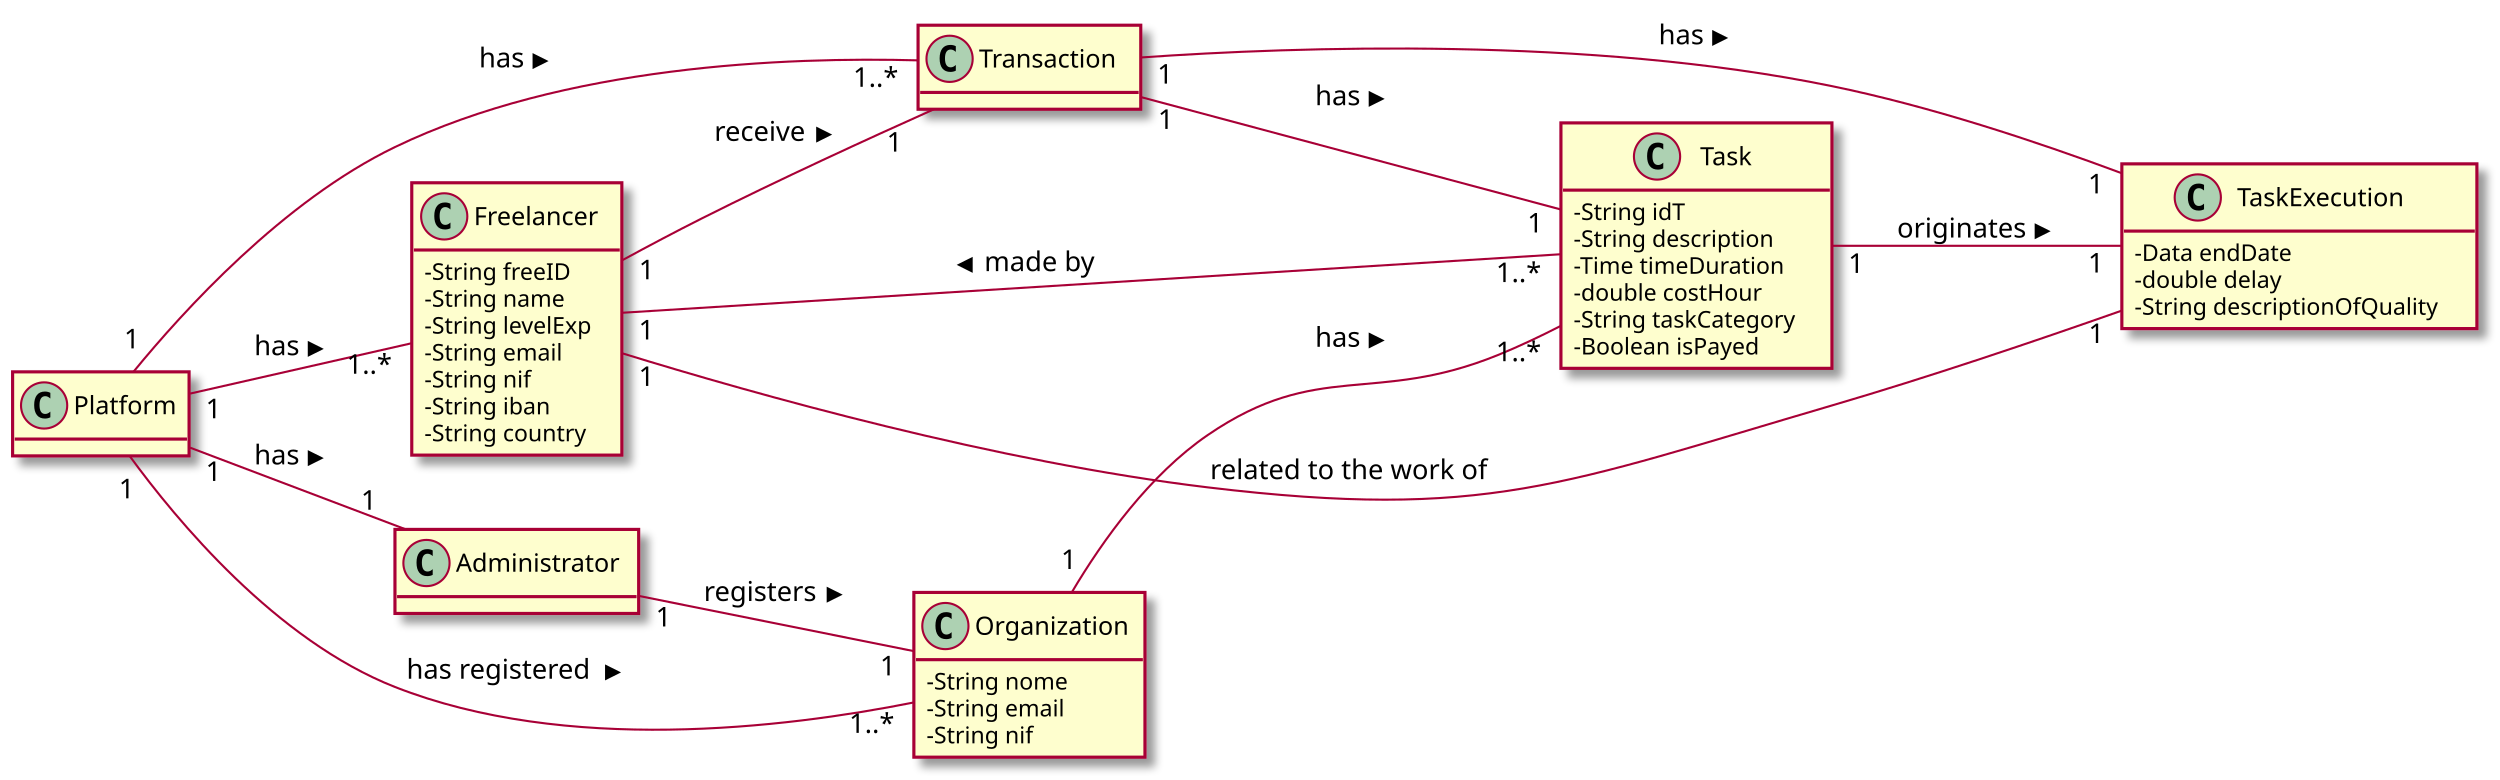
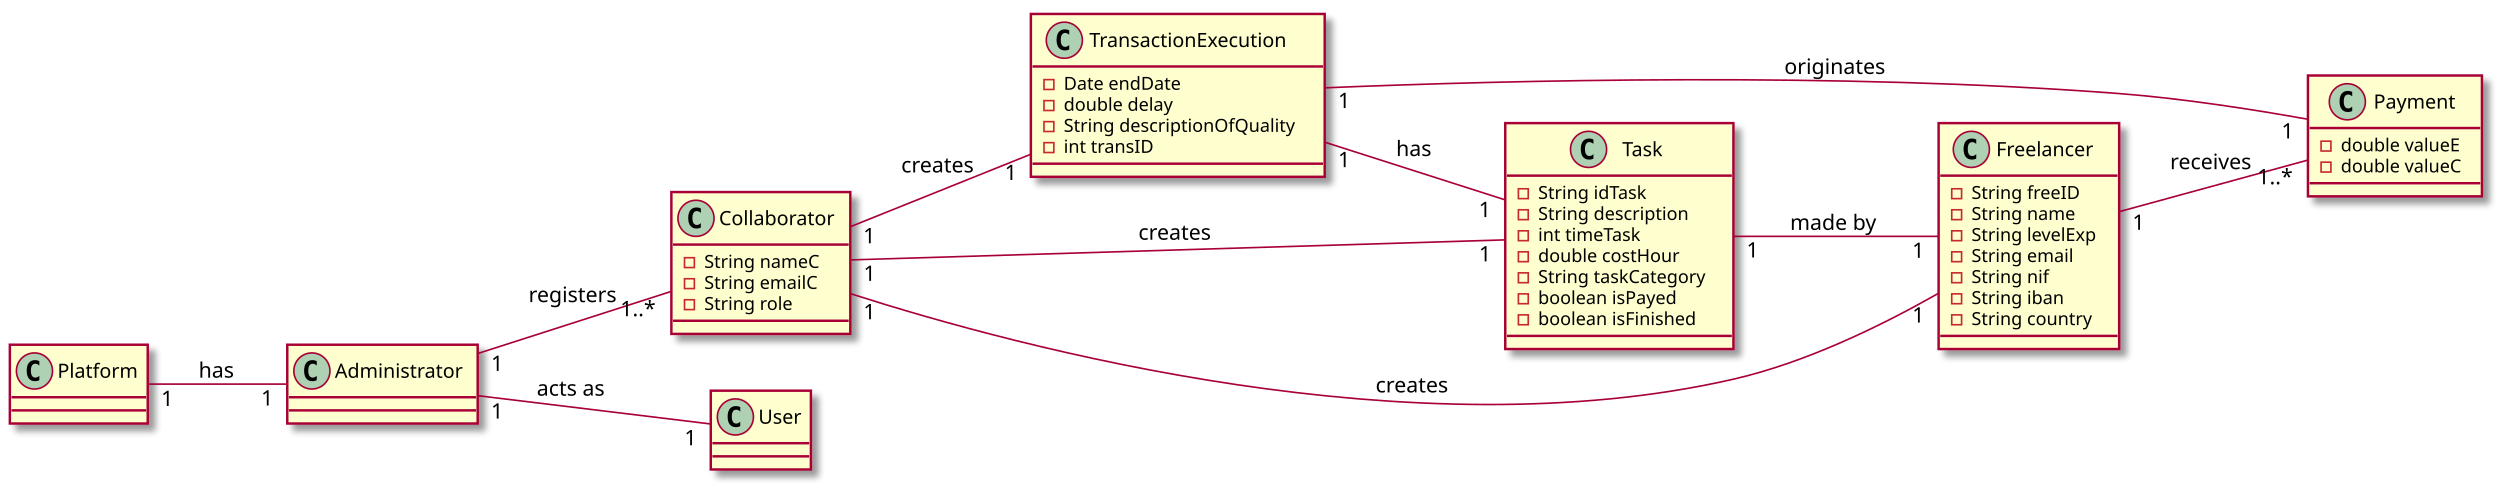
- <svg xmlns="http://www.w3.org/2000/svg" contentScriptType="application/ecmascript" contentStyleType="text/css" height="371px" preserveAspectRatio="none" style="width:1190px;height:371px;" version="1.1" viewBox="0 0 1190 371" width="1190px" zoomAndPan="magnify">
+ <svg xmlns="http://www.w3.org/2000/svg" contentScriptType="application/ecmascript" contentStyleType="text/css" height="297px" preserveAspectRatio="none" style="width:1523px;height:297px;" version="1.1" viewBox="0 0 1523 297" width="1523px" zoomAndPan="magnify">
  <defs>
-     <filter height="300%" id="f14mrxkx7tcfti" width="300%" x="-1" y="-1">
+     <filter height="300%" id="f1niuz35v4abrb" width="300%" x="-1" y="-1">
      <feGaussianBlur result="blurOut" stdDeviation="2.0" />
      <feColorMatrix in="blurOut" result="blurOut2" type="matrix" values="0 0 0 0 0 0 0 0 0 0 0 0 0 0 0 0 0 0 .4 0" />
      <feOffset dx="4.0" dy="4.0" in="blurOut2" result="blurOut3" />
      <feBlend in="SourceGraphic" in2="blurOut3" mode="normal" />
    </filter>
  </defs>
  <g>
-     <rect fill="#FEFECE" filter="url(#f14mrxkx7tcfti)" height="40" id="Platform" style="stroke: #A80036; stroke-width: 1.5;" width="84" x="6" y="177" />
-     <ellipse cx="21" cy="193" fill="#ADD1B2" rx="11" ry="11" style="stroke: #A80036; stroke-width: 1.0;" />
-     <path d="M23.969,198.641 Q23.391,198.938 22.75,199.086 Q22.109,199.234 21.406,199.234 Q18.906,199.234 17.586,197.586 Q16.266,195.938 16.266,192.812 Q16.266,189.688 17.586,188.031 Q18.906,186.375 21.406,186.375 Q22.109,186.375 22.758,186.531 Q23.406,186.688 23.969,186.984 L23.969,189.703 Q23.344,189.125 22.75,188.852 Q22.156,188.578 21.531,188.578 Q20.188,188.578 19.5,189.648 Q18.812,190.719 18.812,192.812 Q18.812,194.906 19.5,195.977 Q20.188,197.047 21.531,197.047 Q22.156,197.047 22.75,196.773 Q23.344,196.5 23.969,195.922 L23.969,198.641 Z " />
-     <text fill="#000000" font-family="sans-serif" font-size="12" lengthAdjust="spacingAndGlyphs" textLength="52" x="35" y="197.154">Platform</text>
-     <line style="stroke: #A80036; stroke-width: 1.5;" x1="7" x2="89" y1="209" y2="209" />
-     <rect fill="#FEFECE" filter="url(#f14mrxkx7tcfti)" height="129.633" id="Freelancer" style="stroke: #A80036; stroke-width: 1.5;" width="100" x="196" y="87" />
-     <ellipse cx="211.45" cy="103" fill="#ADD1B2" rx="11" ry="11" style="stroke: #A80036; stroke-width: 1.0;" />
-     <path d="M214.419,108.641 Q213.841,108.938 213.2,109.086 Q212.559,109.234 211.856,109.234 Q209.356,109.234 208.036,107.586 Q206.716,105.938 206.716,102.812 Q206.716,99.688 208.036,98.031 Q209.356,96.375 211.856,96.375 Q212.559,96.375 213.208,96.531 Q213.856,96.688 214.419,96.984 L214.419,99.703 Q213.794,99.125 213.2,98.852 Q212.606,98.578 211.981,98.578 Q210.637,98.578 209.95,99.648 Q209.262,100.719 209.262,102.812 Q209.262,104.906 209.95,105.977 Q210.637,107.047 211.981,107.047 Q212.606,107.047 213.2,106.773 Q213.794,106.5 214.419,105.922 L214.419,108.641 Z " />
-     <text fill="#000000" font-family="sans-serif" font-size="12" lengthAdjust="spacingAndGlyphs" textLength="67" x="225.55" y="107.154">Freelancer</text>
-     <line style="stroke: #A80036; stroke-width: 1.5;" x1="197" x2="295" y1="119" y2="119" />
-     <text fill="#000000" font-family="sans-serif" font-size="11" lengthAdjust="spacingAndGlyphs" textLength="76" x="202" y="133.21">-String freeID</text>
-     <text fill="#000000" font-family="sans-serif" font-size="11" lengthAdjust="spacingAndGlyphs" textLength="74" x="202" y="146.015">-String name</text>
-     <text fill="#000000" font-family="sans-serif" font-size="11" lengthAdjust="spacingAndGlyphs" textLength="88" x="202" y="158.82">-String levelExp</text>
-     <text fill="#000000" font-family="sans-serif" font-size="11" lengthAdjust="spacingAndGlyphs" textLength="73" x="202" y="171.625">-String email</text>
-     <text fill="#000000" font-family="sans-serif" font-size="11" lengthAdjust="spacingAndGlyphs" textLength="56" x="202" y="184.429">-String nif</text>
-     <text fill="#000000" font-family="sans-serif" font-size="11" lengthAdjust="spacingAndGlyphs" textLength="66" x="202" y="197.234">-String iban</text>
-     <text fill="#000000" font-family="sans-serif" font-size="11" lengthAdjust="spacingAndGlyphs" textLength="84" x="202" y="210.039">-String country</text>
-     <rect fill="#FEFECE" filter="url(#f14mrxkx7tcfti)" height="78.414" id="Organization" style="stroke: #A80036; stroke-width: 1.5;" width="110" x="435" y="282" />
-     <ellipse cx="450" cy="298" fill="#ADD1B2" rx="11" ry="11" style="stroke: #A80036; stroke-width: 1.0;" />
-     <path d="M452.969,303.641 Q452.391,303.938 451.75,304.086 Q451.109,304.234 450.406,304.234 Q447.906,304.234 446.586,302.586 Q445.266,300.938 445.266,297.812 Q445.266,294.688 446.586,293.031 Q447.906,291.375 450.406,291.375 Q451.109,291.375 451.758,291.531 Q452.406,291.688 452.969,291.984 L452.969,294.703 Q452.344,294.125 451.75,293.852 Q451.156,293.578 450.531,293.578 Q449.188,293.578 448.5,294.648 Q447.812,295.719 447.812,297.812 Q447.812,299.906 448.5,300.977 Q449.188,302.047 450.531,302.047 Q451.156,302.047 451.75,301.773 Q452.344,301.5 452.969,300.922 L452.969,303.641 Z " />
-     <text fill="#000000" font-family="sans-serif" font-size="12" lengthAdjust="spacingAndGlyphs" textLength="78" x="464" y="302.154">Organization</text>
-     <line style="stroke: #A80036; stroke-width: 1.5;" x1="436" x2="544" y1="314" y2="314" />
-     <text fill="#000000" font-family="sans-serif" font-size="11" lengthAdjust="spacingAndGlyphs" textLength="74" x="441" y="328.21">-String nome</text>
-     <text fill="#000000" font-family="sans-serif" font-size="11" lengthAdjust="spacingAndGlyphs" textLength="73" x="441" y="341.015">-String email</text>
-     <text fill="#000000" font-family="sans-serif" font-size="11" lengthAdjust="spacingAndGlyphs" textLength="56" x="441" y="353.82">-String nif</text>
-     <rect fill="#FEFECE" filter="url(#f14mrxkx7tcfti)" height="116.828" id="Task" style="stroke: #A80036; stroke-width: 1.5;" width="129" x="743" y="58.5" />
-     <ellipse cx="788.75" cy="74.5" fill="#ADD1B2" rx="11" ry="11" style="stroke: #A80036; stroke-width: 1.0;" />
-     <path d="M791.719,80.141 Q791.141,80.438 790.5,80.586 Q789.859,80.734 789.156,80.734 Q786.656,80.734 785.336,79.086 Q784.016,77.438 784.016,74.312 Q784.016,71.188 785.336,69.531 Q786.656,67.875 789.156,67.875 Q789.859,67.875 790.508,68.031 Q791.156,68.188 791.719,68.484 L791.719,71.203 Q791.094,70.625 790.5,70.352 Q789.906,70.078 789.281,70.078 Q787.938,70.078 787.25,71.148 Q786.562,72.219 786.562,74.312 Q786.562,76.406 787.25,77.477 Q787.938,78.547 789.281,78.547 Q789.906,78.547 790.5,78.273 Q791.094,78 791.719,77.422 L791.719,80.141 Z " />
-     <text fill="#000000" font-family="sans-serif" font-size="12" lengthAdjust="spacingAndGlyphs" textLength="29" x="809.25" y="78.654">Task</text>
-     <line style="stroke: #A80036; stroke-width: 1.5;" x1="744" x2="871" y1="90.5" y2="90.5" />
-     <text fill="#000000" font-family="sans-serif" font-size="11" lengthAdjust="spacingAndGlyphs" textLength="59" x="749" y="104.71">-String idT</text>
-     <text fill="#000000" font-family="sans-serif" font-size="11" lengthAdjust="spacingAndGlyphs" textLength="105" x="749" y="117.515">-String description</text>
-     <text fill="#000000" font-family="sans-serif" font-size="11" lengthAdjust="spacingAndGlyphs" textLength="109" x="749" y="130.32">-Time timeDuration</text>
-     <text fill="#000000" font-family="sans-serif" font-size="11" lengthAdjust="spacingAndGlyphs" textLength="97" x="749" y="143.125">-double costHour</text>
-     <text fill="#000000" font-family="sans-serif" font-size="11" lengthAdjust="spacingAndGlyphs" textLength="117" x="749" y="155.929">-String taskCategory</text>
-     <text fill="#000000" font-family="sans-serif" font-size="11" lengthAdjust="spacingAndGlyphs" textLength="98" x="749" y="168.734">-Boolean isPayed</text>
-     <rect fill="#FEFECE" filter="url(#f14mrxkx7tcfti)" height="40" id="Transaction" style="stroke: #A80036; stroke-width: 1.5;" width="106" x="437" y="12" />
-     <ellipse cx="452" cy="28" fill="#ADD1B2" rx="11" ry="11" style="stroke: #A80036; stroke-width: 1.0;" />
-     <path d="M454.969,33.641 Q454.391,33.938 453.75,34.086 Q453.109,34.234 452.406,34.234 Q449.906,34.234 448.586,32.586 Q447.266,30.938 447.266,27.812 Q447.266,24.688 448.586,23.031 Q449.906,21.375 452.406,21.375 Q453.109,21.375 453.758,21.531 Q454.406,21.688 454.969,21.984 L454.969,24.703 Q454.344,24.125 453.75,23.852 Q453.156,23.578 452.531,23.578 Q451.188,23.578 450.5,24.648 Q449.812,25.719 449.812,27.812 Q449.812,29.906 450.5,30.977 Q451.188,32.047 452.531,32.047 Q453.156,32.047 453.75,31.773 Q454.344,31.5 454.969,30.922 L454.969,33.641 Z " />
-     <text fill="#000000" font-family="sans-serif" font-size="12" lengthAdjust="spacingAndGlyphs" textLength="74" x="466" y="32.154">Transaction</text>
-     <line style="stroke: #A80036; stroke-width: 1.5;" x1="438" x2="542" y1="44" y2="44" />
-     <rect fill="#FEFECE" filter="url(#f14mrxkx7tcfti)" height="40" id="Administrator" style="stroke: #A80036; stroke-width: 1.5;" width="116" x="188" y="252" />
-     <ellipse cx="203" cy="268" fill="#ADD1B2" rx="11" ry="11" style="stroke: #A80036; stroke-width: 1.0;" />
-     <path d="M205.969,273.641 Q205.391,273.938 204.75,274.086 Q204.109,274.234 203.406,274.234 Q200.906,274.234 199.586,272.586 Q198.266,270.938 198.266,267.812 Q198.266,264.688 199.586,263.031 Q200.906,261.375 203.406,261.375 Q204.109,261.375 204.758,261.531 Q205.406,261.688 205.969,261.984 L205.969,264.703 Q205.344,264.125 204.75,263.852 Q204.156,263.578 203.531,263.578 Q202.188,263.578 201.5,264.648 Q200.812,265.719 200.812,267.812 Q200.812,269.906 201.5,270.977 Q202.188,272.047 203.531,272.047 Q204.156,272.047 204.75,271.773 Q205.344,271.5 205.969,270.922 L205.969,273.641 Z " />
-     <text fill="#000000" font-family="sans-serif" font-size="12" lengthAdjust="spacingAndGlyphs" textLength="84" x="217" y="272.154">Administrator</text>
-     <line style="stroke: #A80036; stroke-width: 1.5;" x1="189" x2="303" y1="284" y2="284" />
-     <rect fill="#FEFECE" filter="url(#f14mrxkx7tcfti)" height="78.414" id="TaskExecution" style="stroke: #A80036; stroke-width: 1.5;" width="169" x="1010" y="78" />
-     <ellipse cx="1046.15" cy="94" fill="#ADD1B2" rx="11" ry="11" style="stroke: #A80036; stroke-width: 1.0;" />
-     <path d="M1049.119,99.641 Q1048.541,99.938 1047.9,100.086 Q1047.259,100.234 1046.556,100.234 Q1044.056,100.234 1042.736,98.586 Q1041.416,96.938 1041.416,93.812 Q1041.416,90.688 1042.736,89.031 Q1044.056,87.375 1046.556,87.375 Q1047.259,87.375 1047.908,87.531 Q1048.556,87.688 1049.119,87.984 L1049.119,90.703 Q1048.494,90.125 1047.9,89.852 Q1047.306,89.578 1046.681,89.578 Q1045.338,89.578 1044.65,90.648 Q1043.963,91.719 1043.963,93.812 Q1043.963,95.906 1044.65,96.977 Q1045.338,98.047 1046.681,98.047 Q1047.306,98.047 1047.9,97.773 Q1048.494,97.5 1049.119,96.922 L1049.119,99.641 Z " />
-     <text fill="#000000" font-family="sans-serif" font-size="12" lengthAdjust="spacingAndGlyphs" textLength="90" x="1064.85" y="98.154">TaskExecution</text>
-     <line style="stroke: #A80036; stroke-width: 1.5;" x1="1011" x2="1178" y1="110" y2="110" />
-     <text fill="#000000" font-family="sans-serif" font-size="11" lengthAdjust="spacingAndGlyphs" textLength="81" x="1016" y="124.21">-Data endDate</text>
-     <text fill="#000000" font-family="sans-serif" font-size="11" lengthAdjust="spacingAndGlyphs" textLength="76" x="1016" y="137.015">-double delay</text>
-     <text fill="#000000" font-family="sans-serif" font-size="11" lengthAdjust="spacingAndGlyphs" textLength="157" x="1016" y="149.82">-String descriptionOfQuality</text>
-     <path d="M296.416,123.749 C308.635,117.111 321.717,110.176 334,104 C370.777,85.509 413.235,66.031 444.563,52.004 " fill="none" id="Freelancer-Transaction" style="stroke: #A80036; stroke-width: 1.0;" />
-     <text fill="#000000" font-family="sans-serif" font-size="13" lengthAdjust="spacingAndGlyphs" textLength="46" x="340" y="67.067">receive</text>
-     <polygon fill="#000000" points="389,61.066,395,64.066,389,67.066,389,61.066" style="stroke: #000000; stroke-width: 1.0;" />
-     <text fill="#000000" font-family="sans-serif" font-size="13" lengthAdjust="spacingAndGlyphs" textLength="8" x="304.068" y="132.933">1</text>
-     <text fill="#000000" font-family="sans-serif" font-size="13" lengthAdjust="spacingAndGlyphs" textLength="8" x="422.041" y="72.169">1</text>
-     <path d="M742.593,121.046 C629.423,128.1 398.343,142.504 296.324,148.863 " fill="none" id="Task-Freelancer" style="stroke: #A80036; stroke-width: 1.0;" />
-     <polygon fill="#000000" points="462.5,123.066,456.5,126.066,462.5,129.066,462.5,123.066" style="stroke: #000000; stroke-width: 1.0;" />
-     <text fill="#000000" font-family="sans-serif" font-size="13" lengthAdjust="spacingAndGlyphs" textLength="56" x="468.5" y="129.067">made by</text>
-     <text fill="#000000" font-family="sans-serif" font-size="13" lengthAdjust="spacingAndGlyphs" textLength="23" x="712.072" y="134.264">1..*</text>
-     <text fill="#000000" font-family="sans-serif" font-size="13" lengthAdjust="spacingAndGlyphs" textLength="8" x="303.963" y="161.579">1</text>
-     <path d="M63.626,176.858 C87.203,148.037 134.807,95.684 188,70 C268.422,31.168 374.275,27.046 436.934,28.729 " fill="none" id="Platform-Transaction" style="stroke: #A80036; stroke-width: 1.0;" />
-     <text fill="#000000" font-family="sans-serif" font-size="13" lengthAdjust="spacingAndGlyphs" textLength="23" x="228" y="32.067">has</text>
-     <polygon fill="#000000" points="254,26.066,260,29.066,254,32.066,254,26.066" style="stroke: #000000; stroke-width: 1.0;" />
-     <text fill="#000000" font-family="sans-serif" font-size="13" lengthAdjust="spacingAndGlyphs" textLength="8" x="59.041" y="165.824">1</text>
-     <text fill="#000000" font-family="sans-serif" font-size="13" lengthAdjust="spacingAndGlyphs" textLength="23" x="406.065" y="41.319">1..*</text>
-     <path d="M90.476,213.089 C120.475,224.452 160.886,239.76 192.997,251.923 " fill="none" id="Platform-Administrator" style="stroke: #A80036; stroke-width: 1.0;" />
-     <text fill="#000000" font-family="sans-serif" font-size="13" lengthAdjust="spacingAndGlyphs" textLength="23" x="121" y="221.067">has</text>
-     <polygon fill="#000000" points="147,215.066,153,218.066,147,221.066,147,215.066" style="stroke: #000000; stroke-width: 1.0;" />
-     <text fill="#000000" font-family="sans-serif" font-size="13" lengthAdjust="spacingAndGlyphs" textLength="8" x="97.883" y="228.926">1</text>
-     <text fill="#000000" font-family="sans-serif" font-size="13" lengthAdjust="spacingAndGlyphs" textLength="8" x="171.815" y="242.628">1</text>
-     <path d="M61.694,217.021 C83.98,247.606 131.348,304.753 188,327 C269.272,358.915 372.576,346.777 434.873,334.39 " fill="none" id="Platform-Organization" style="stroke: #A80036; stroke-width: 1.0;" />
-     <text fill="#000000" font-family="sans-serif" font-size="13" lengthAdjust="spacingAndGlyphs" textLength="92" x="193.5" y="323.067">has registered</text>
-     <polygon fill="#000000" points="288.5,317.066,294.5,320.066,288.5,323.066,288.5,317.066" style="stroke: #000000; stroke-width: 1.0;" />
-     <text fill="#000000" font-family="sans-serif" font-size="13" lengthAdjust="spacingAndGlyphs" textLength="8" x="56.542" y="237.192">1</text>
-     <text fill="#000000" font-family="sans-serif" font-size="13" lengthAdjust="spacingAndGlyphs" textLength="23" x="404.17" y="348.856">1..*</text>
-     <path d="M90.476,187.346 C121.383,180.322 163.345,170.785 195.892,163.388 " fill="none" id="Platform-Freelancer" style="stroke: #A80036; stroke-width: 1.0;" />
-     <text fill="#000000" font-family="sans-serif" font-size="13" lengthAdjust="spacingAndGlyphs" textLength="23" x="121" y="169.067">has</text>
-     <polygon fill="#000000" points="147,163.066,153,166.066,147,169.066,147,163.066" style="stroke: #000000; stroke-width: 1.0;" />
-     <text fill="#000000" font-family="sans-serif" font-size="13" lengthAdjust="spacingAndGlyphs" textLength="8" x="97.883" y="199.081">1</text>
-     <text fill="#000000" font-family="sans-serif" font-size="13" lengthAdjust="spacingAndGlyphs" textLength="23" x="164.999" y="177.907">1..*</text>
-     <path d="M510.247,281.823 C525.021,256.932 547.278,225.941 575,207 C627.526,171.111 654.062,192.943 713,169 C722.889,164.983 733.059,160.176 742.895,155.132 " fill="none" id="Organization-Task" style="stroke: #A80036; stroke-width: 1.0;" />
-     <text fill="#000000" font-family="sans-serif" font-size="13" lengthAdjust="spacingAndGlyphs" textLength="23" x="626" y="165.067">has</text>
-     <polygon fill="#000000" points="652,159.066,658,162.066,652,165.066,652,159.066" style="stroke: #000000; stroke-width: 1.0;" />
-     <text fill="#000000" font-family="sans-serif" font-size="13" lengthAdjust="spacingAndGlyphs" textLength="8" x="505.039" y="270.843">1</text>
-     <text fill="#000000" font-family="sans-serif" font-size="13" lengthAdjust="spacingAndGlyphs" textLength="23" x="712.047" y="171.92">1..*</text>
-     <path d="M304.134,283.675 C343.743,291.629 395.86,302.095 434.825,309.92 " fill="none" id="Administrator-Organization" style="stroke: #A80036; stroke-width: 1.0;" />
-     <text fill="#000000" font-family="sans-serif" font-size="13" lengthAdjust="spacingAndGlyphs" textLength="56" x="335" y="286.067">registers</text>
-     <polygon fill="#000000" points="394,280.066,400,283.066,394,286.066,394,280.066" style="stroke: #000000; stroke-width: 1.0;" />
-     <text fill="#000000" font-family="sans-serif" font-size="13" lengthAdjust="spacingAndGlyphs" textLength="8" x="312.095" y="298.207">1</text>
-     <text fill="#000000" font-family="sans-serif" font-size="13" lengthAdjust="spacingAndGlyphs" textLength="8" x="418.873" y="321.487">1</text>
-     <path d="M543.142,46.227 C598.132,60.949 684.062,83.954 742.93,99.714 " fill="none" id="Transaction-Task" style="stroke: #A80036; stroke-width: 1.0;" />
-     <text fill="#000000" font-family="sans-serif" font-size="13" lengthAdjust="spacingAndGlyphs" textLength="23" x="626" y="50.067">has</text>
-     <polygon fill="#000000" points="652,44.066,658,47.066,652,50.066,652,44.066" style="stroke: #000000; stroke-width: 1.0;" />
-     <text fill="#000000" font-family="sans-serif" font-size="13" lengthAdjust="spacingAndGlyphs" textLength="8" x="551.178" y="61.359">1</text>
-     <text fill="#000000" font-family="sans-serif" font-size="13" lengthAdjust="spacingAndGlyphs" textLength="8" x="727.002" y="110.667">1</text>
-     <path d="M543.19,27.348 C617.613,22.168 756.65,17.349 872,41 C918.586,50.552 968.85,67.15 1009.797,82.402 " fill="none" id="Transaction-TaskExecution" style="stroke: #A80036; stroke-width: 1.0;" />
-     <text fill="#000000" font-family="sans-serif" font-size="13" lengthAdjust="spacingAndGlyphs" textLength="23" x="789.5" y="21.067">has</text>
-     <polygon fill="#000000" points="815.5,15.066,821.5,18.066,815.5,21.066,815.5,15.066" style="stroke: #000000; stroke-width: 1.0;" />
-     <text fill="#000000" font-family="sans-serif" font-size="13" lengthAdjust="spacingAndGlyphs" textLength="8" x="550.875" y="39.806">1</text>
-     <text fill="#000000" font-family="sans-serif" font-size="13" lengthAdjust="spacingAndGlyphs" textLength="8" x="993.897" y="92.043">1</text>
-     <path d="M1009.747,147.923 C968.464,162.479 917.933,179.551 872,193 C744.231,230.411 707.187,247.841 575,232 C474.321,219.935 359.942,187.806 296.039,168.13 " fill="none" id="TaskExecution-Freelancer" style="stroke: #A80036; stroke-width: 1.0;" />
-     <text fill="#000000" font-family="sans-serif" font-size="13" lengthAdjust="spacingAndGlyphs" textLength="136" x="576" y="228.067">related to the work of</text>
-     <text fill="#000000" font-family="sans-serif" font-size="13" lengthAdjust="spacingAndGlyphs" textLength="8" x="994.12" y="163.28">1</text>
-     <text fill="#000000" font-family="sans-serif" font-size="13" lengthAdjust="spacingAndGlyphs" textLength="8" x="303.976" y="183.705">1</text>
-     <path d="M872.266,117 C912.937,117 965.828,117 1009.808,117 " fill="none" id="Task-TaskExecution" style="stroke: #A80036; stroke-width: 1.0;" />
-     <text fill="#000000" font-family="sans-serif" font-size="13" lengthAdjust="spacingAndGlyphs" textLength="63" x="903" y="113.067">originates</text>
-     <polygon fill="#000000" points="969,107.066,975,110.066,969,113.066,969,107.066" style="stroke: #000000; stroke-width: 1.0;" />
-     <text fill="#000000" font-family="sans-serif" font-size="13" lengthAdjust="spacingAndGlyphs" textLength="8" x="879.788" y="129.904">1</text>
-     <text fill="#000000" font-family="sans-serif" font-size="13" lengthAdjust="spacingAndGlyphs" textLength="8" x="993.909" y="129.722">1</text>
+     <rect fill="#FEFECE" filter="url(#f1niuz35v4abrb)" height="86.414" id="Collaborator" style="stroke: #A80036; stroke-width: 1.5;" width="109" x="409" y="117" />
+     <ellipse cx="424" cy="133" fill="#ADD1B2" rx="11" ry="11" style="stroke: #A80036; stroke-width: 1.0;" />
+     <path d="M426.969,138.641 Q426.391,138.938 425.75,139.086 Q425.109,139.234 424.406,139.234 Q421.906,139.234 420.586,137.586 Q419.266,135.938 419.266,132.812 Q419.266,129.688 420.586,128.031 Q421.906,126.375 424.406,126.375 Q425.109,126.375 425.758,126.531 Q426.406,126.688 426.969,126.984 L426.969,129.703 Q426.344,129.125 425.75,128.852 Q425.156,128.578 424.531,128.578 Q423.188,128.578 422.5,129.648 Q421.812,130.719 421.812,132.812 Q421.812,134.906 422.5,135.977 Q423.188,137.047 424.531,137.047 Q425.156,137.047 425.75,136.773 Q426.344,136.5 426.969,135.922 L426.969,138.641 Z " />
+     <text fill="#000000" font-family="sans-serif" font-size="12" lengthAdjust="spacingAndGlyphs" textLength="77" x="438" y="137.154">Collaborator</text>
+     <line style="stroke: #A80036; stroke-width: 1.5;" x1="410" x2="517" y1="149" y2="149" />
+     <rect fill="none" height="6" style="stroke: #C82930; stroke-width: 1.0;" width="6" x="417" y="157" />
+     <text fill="#000000" font-family="sans-serif" font-size="11" lengthAdjust="spacingAndGlyphs" textLength="78" x="429" y="163.21">String nameC</text>
+     <rect fill="none" height="6" style="stroke: #C82930; stroke-width: 1.0;" width="6" x="417" y="169.805" />
+     <text fill="#000000" font-family="sans-serif" font-size="11" lengthAdjust="spacingAndGlyphs" textLength="77" x="429" y="176.015">String emailC</text>
+     <rect fill="none" height="6" style="stroke: #C82930; stroke-width: 1.0;" width="6" x="417" y="182.609" />
+     <text fill="#000000" font-family="sans-serif" font-size="11" lengthAdjust="spacingAndGlyphs" textLength="60" x="429" y="188.82">String role</text>
+     <line style="stroke: #A80036; stroke-width: 1.5;" x1="410" x2="517" y1="195.414" y2="195.414" />
+     <rect fill="#FEFECE" filter="url(#f1niuz35v4abrb)" height="99.219" id="TransactionExecution" style="stroke: #A80036; stroke-width: 1.5;" width="179" x="628" y="8.5" />
+     <ellipse cx="648.4" cy="24.5" fill="#ADD1B2" rx="11" ry="11" style="stroke: #A80036; stroke-width: 1.0;" />
+     <path d="M651.369,30.141 Q650.791,30.438 650.15,30.586 Q649.509,30.734 648.806,30.734 Q646.306,30.734 644.986,29.086 Q643.666,27.438 643.666,24.312 Q643.666,21.188 644.986,19.531 Q646.306,17.875 648.806,17.875 Q649.509,17.875 650.158,18.031 Q650.806,18.188 651.369,18.484 L651.369,21.203 Q650.744,20.625 650.15,20.352 Q649.556,20.078 648.931,20.078 Q647.587,20.078 646.9,21.148 Q646.212,22.219 646.212,24.312 Q646.212,26.406 646.9,27.477 Q647.587,28.547 648.931,28.547 Q649.556,28.547 650.15,28.273 Q650.744,28 651.369,27.422 L651.369,30.141 Z " />
+     <text fill="#000000" font-family="sans-serif" font-size="12" lengthAdjust="spacingAndGlyphs" textLength="135" x="663.6" y="28.654">TransactionExecution</text>
+     <line style="stroke: #A80036; stroke-width: 1.5;" x1="629" x2="806" y1="40.5" y2="40.5" />
+     <rect fill="none" height="6" style="stroke: #C82930; stroke-width: 1.0;" width="6" x="636" y="48.5" />
+     <text fill="#000000" font-family="sans-serif" font-size="11" lengthAdjust="spacingAndGlyphs" textLength="77" x="648" y="54.71">Date endDate</text>
+     <rect fill="none" height="6" style="stroke: #C82930; stroke-width: 1.0;" width="6" x="636" y="61.305" />
+     <text fill="#000000" font-family="sans-serif" font-size="11" lengthAdjust="spacingAndGlyphs" textLength="72" x="648" y="67.515">double delay</text>
+     <rect fill="none" height="6" style="stroke: #C82930; stroke-width: 1.0;" width="6" x="636" y="74.109" />
+     <text fill="#000000" font-family="sans-serif" font-size="11" lengthAdjust="spacingAndGlyphs" textLength="153" x="648" y="80.32">String descriptionOfQuality</text>
+     <rect fill="none" height="6" style="stroke: #C82930; stroke-width: 1.0;" width="6" x="636" y="86.914" />
+     <text fill="#000000" font-family="sans-serif" font-size="11" lengthAdjust="spacingAndGlyphs" textLength="59" x="648" y="93.124">int transID</text>
+     <line style="stroke: #A80036; stroke-width: 1.5;" x1="629" x2="806" y1="99.719" y2="99.719" />
+     <rect fill="#FEFECE" filter="url(#f1niuz35v4abrb)" height="137.633" id="Task" style="stroke: #A80036; stroke-width: 1.5;" width="139" x="917" y="75" />
+     <ellipse cx="967.75" cy="91" fill="#ADD1B2" rx="11" ry="11" style="stroke: #A80036; stroke-width: 1.0;" />
+     <path d="M970.719,96.641 Q970.141,96.938 969.5,97.086 Q968.859,97.234 968.156,97.234 Q965.656,97.234 964.336,95.586 Q963.016,93.938 963.016,90.812 Q963.016,87.688 964.336,86.031 Q965.656,84.375 968.156,84.375 Q968.859,84.375 969.508,84.531 Q970.156,84.688 970.719,84.984 L970.719,87.703 Q970.094,87.125 969.5,86.852 Q968.906,86.578 968.281,86.578 Q966.938,86.578 966.25,87.648 Q965.562,88.719 965.562,90.812 Q965.562,92.906 966.25,93.977 Q966.938,95.047 968.281,95.047 Q968.906,95.047 969.5,94.773 Q970.094,94.5 970.719,93.922 L970.719,96.641 Z " />
+     <text fill="#000000" font-family="sans-serif" font-size="12" lengthAdjust="spacingAndGlyphs" textLength="29" x="988.25" y="95.154">Task</text>
+     <line style="stroke: #A80036; stroke-width: 1.5;" x1="918" x2="1055" y1="107" y2="107" />
+     <rect fill="none" height="6" style="stroke: #C82930; stroke-width: 1.0;" width="6" x="925" y="115" />
+     <text fill="#000000" font-family="sans-serif" font-size="11" lengthAdjust="spacingAndGlyphs" textLength="75" x="937" y="121.21">String idTask</text>
+     <rect fill="none" height="6" style="stroke: #C82930; stroke-width: 1.0;" width="6" x="925" y="127.805" />
+     <text fill="#000000" font-family="sans-serif" font-size="11" lengthAdjust="spacingAndGlyphs" textLength="101" x="937" y="134.015">String description</text>
+     <rect fill="none" height="6" style="stroke: #C82930; stroke-width: 1.0;" width="6" x="925" y="140.609" />
+     <text fill="#000000" font-family="sans-serif" font-size="11" lengthAdjust="spacingAndGlyphs" textLength="70" x="937" y="146.82">int timeTask</text>
+     <rect fill="none" height="6" style="stroke: #C82930; stroke-width: 1.0;" width="6" x="925" y="153.414" />
+     <text fill="#000000" font-family="sans-serif" font-size="11" lengthAdjust="spacingAndGlyphs" textLength="93" x="937" y="159.625">double costHour</text>
+     <rect fill="none" height="6" style="stroke: #C82930; stroke-width: 1.0;" width="6" x="925" y="166.219" />
+     <text fill="#000000" font-family="sans-serif" font-size="11" lengthAdjust="spacingAndGlyphs" textLength="113" x="937" y="172.429">String taskCategory</text>
+     <rect fill="none" height="6" style="stroke: #C82930; stroke-width: 1.0;" width="6" x="925" y="179.023" />
+     <text fill="#000000" font-family="sans-serif" font-size="11" lengthAdjust="spacingAndGlyphs" textLength="93" x="937" y="185.234">boolean isPayed</text>
+     <rect fill="none" height="6" style="stroke: #C82930; stroke-width: 1.0;" width="6" x="925" y="191.828" />
+     <text fill="#000000" font-family="sans-serif" font-size="11" lengthAdjust="spacingAndGlyphs" textLength="106" x="937" y="198.039">boolean isFinished</text>
+     <line style="stroke: #A80036; stroke-width: 1.5;" x1="918" x2="1055" y1="204.633" y2="204.633" />
+     <rect fill="#FEFECE" filter="url(#f1niuz35v4abrb)" height="73.609" id="Payment" style="stroke: #A80036; stroke-width: 1.5;" width="106" x="1406" y="46" />
+     <ellipse cx="1430" cy="62" fill="#ADD1B2" rx="11" ry="11" style="stroke: #A80036; stroke-width: 1.0;" />
+     <path d="M1432.969,67.641 Q1432.391,67.938 1431.75,68.086 Q1431.109,68.234 1430.406,68.234 Q1427.906,68.234 1426.586,66.586 Q1425.266,64.938 1425.266,61.812 Q1425.266,58.688 1426.586,57.031 Q1427.906,55.375 1430.406,55.375 Q1431.109,55.375 1431.758,55.531 Q1432.406,55.688 1432.969,55.984 L1432.969,58.703 Q1432.344,58.125 1431.75,57.852 Q1431.156,57.578 1430.531,57.578 Q1429.188,57.578 1428.5,58.648 Q1427.812,59.719 1427.812,61.812 Q1427.812,63.906 1428.5,64.977 Q1429.188,66.047 1430.531,66.047 Q1431.156,66.047 1431.75,65.773 Q1432.344,65.5 1432.969,64.922 L1432.969,67.641 Z " />
+     <text fill="#000000" font-family="sans-serif" font-size="12" lengthAdjust="spacingAndGlyphs" textLength="54" x="1446" y="66.154">Payment</text>
+     <line style="stroke: #A80036; stroke-width: 1.5;" x1="1407" x2="1511" y1="78" y2="78" />
+     <rect fill="none" height="6" style="stroke: #C82930; stroke-width: 1.0;" width="6" x="1414" y="86" />
+     <text fill="#000000" font-family="sans-serif" font-size="11" lengthAdjust="spacingAndGlyphs" textLength="79" x="1426" y="92.21">double valueE</text>
+     <rect fill="none" height="6" style="stroke: #C82930; stroke-width: 1.0;" width="6" x="1414" y="98.805" />
+     <text fill="#000000" font-family="sans-serif" font-size="11" lengthAdjust="spacingAndGlyphs" textLength="80" x="1426" y="105.015">double valueC</text>
+     <line style="stroke: #A80036; stroke-width: 1.5;" x1="1407" x2="1511" y1="111.609" y2="111.609" />
+     <rect fill="#FEFECE" filter="url(#f1niuz35v4abrb)" height="137.633" id="Freelancer" style="stroke: #A80036; stroke-width: 1.5;" width="110" x="1181" y="75" />
+     <ellipse cx="1200.95" cy="91" fill="#ADD1B2" rx="11" ry="11" style="stroke: #A80036; stroke-width: 1.0;" />
+     <path d="M1203.919,96.641 Q1203.341,96.938 1202.7,97.086 Q1202.059,97.234 1201.356,97.234 Q1198.856,97.234 1197.536,95.586 Q1196.216,93.938 1196.216,90.812 Q1196.216,87.688 1197.536,86.031 Q1198.856,84.375 1201.356,84.375 Q1202.059,84.375 1202.708,84.531 Q1203.356,84.688 1203.919,84.984 L1203.919,87.703 Q1203.294,87.125 1202.7,86.852 Q1202.106,86.578 1201.481,86.578 Q1200.138,86.578 1199.45,87.648 Q1198.763,88.719 1198.763,90.812 Q1198.763,92.906 1199.45,93.977 Q1200.138,95.047 1201.481,95.047 Q1202.106,95.047 1202.7,94.773 Q1203.294,94.5 1203.919,93.922 L1203.919,96.641 Z " />
+     <text fill="#000000" font-family="sans-serif" font-size="12" lengthAdjust="spacingAndGlyphs" textLength="67" x="1216.05" y="95.154">Freelancer</text>
+     <line style="stroke: #A80036; stroke-width: 1.5;" x1="1182" x2="1290" y1="107" y2="107" />
+     <rect fill="none" height="6" style="stroke: #C82930; stroke-width: 1.0;" width="6" x="1189" y="115" />
+     <text fill="#000000" font-family="sans-serif" font-size="11" lengthAdjust="spacingAndGlyphs" textLength="72" x="1201" y="121.21">String freeID</text>
+     <rect fill="none" height="6" style="stroke: #C82930; stroke-width: 1.0;" width="6" x="1189" y="127.805" />
+     <text fill="#000000" font-family="sans-serif" font-size="11" lengthAdjust="spacingAndGlyphs" textLength="70" x="1201" y="134.015">String name</text>
+     <rect fill="none" height="6" style="stroke: #C82930; stroke-width: 1.0;" width="6" x="1189" y="140.609" />
+     <text fill="#000000" font-family="sans-serif" font-size="11" lengthAdjust="spacingAndGlyphs" textLength="84" x="1201" y="146.82">String levelExp</text>
+     <rect fill="none" height="6" style="stroke: #C82930; stroke-width: 1.0;" width="6" x="1189" y="153.414" />
+     <text fill="#000000" font-family="sans-serif" font-size="11" lengthAdjust="spacingAndGlyphs" textLength="69" x="1201" y="159.625">String email</text>
+     <rect fill="none" height="6" style="stroke: #C82930; stroke-width: 1.0;" width="6" x="1189" y="166.219" />
+     <text fill="#000000" font-family="sans-serif" font-size="11" lengthAdjust="spacingAndGlyphs" textLength="52" x="1201" y="172.429">String nif</text>
+     <rect fill="none" height="6" style="stroke: #C82930; stroke-width: 1.0;" width="6" x="1189" y="179.023" />
+     <text fill="#000000" font-family="sans-serif" font-size="11" lengthAdjust="spacingAndGlyphs" textLength="62" x="1201" y="185.234">String iban</text>
+     <rect fill="none" height="6" style="stroke: #C82930; stroke-width: 1.0;" width="6" x="1189" y="191.828" />
+     <text fill="#000000" font-family="sans-serif" font-size="11" lengthAdjust="spacingAndGlyphs" textLength="80" x="1201" y="198.039">String country</text>
+     <line style="stroke: #A80036; stroke-width: 1.5;" x1="1182" x2="1290" y1="204.633" y2="204.633" />
+     <rect fill="#FEFECE" filter="url(#f1niuz35v4abrb)" height="48" id="Platform" style="stroke: #A80036; stroke-width: 1.5;" width="84" x="6" y="210" />
+     <ellipse cx="21" cy="226" fill="#ADD1B2" rx="11" ry="11" style="stroke: #A80036; stroke-width: 1.0;" />
+     <path d="M23.969,231.641 Q23.391,231.938 22.75,232.086 Q22.109,232.234 21.406,232.234 Q18.906,232.234 17.586,230.586 Q16.266,228.938 16.266,225.812 Q16.266,222.688 17.586,221.031 Q18.906,219.375 21.406,219.375 Q22.109,219.375 22.758,219.531 Q23.406,219.688 23.969,219.984 L23.969,222.703 Q23.344,222.125 22.75,221.852 Q22.156,221.578 21.531,221.578 Q20.188,221.578 19.5,222.648 Q18.812,223.719 18.812,225.812 Q18.812,227.906 19.5,228.977 Q20.188,230.047 21.531,230.047 Q22.156,230.047 22.75,229.773 Q23.344,229.5 23.969,228.922 L23.969,231.641 Z " />
+     <text fill="#000000" font-family="sans-serif" font-size="12" lengthAdjust="spacingAndGlyphs" textLength="52" x="35" y="230.154">Platform</text>
+     <line style="stroke: #A80036; stroke-width: 1.5;" x1="7" x2="89" y1="242" y2="242" />
+     <line style="stroke: #A80036; stroke-width: 1.5;" x1="7" x2="89" y1="250" y2="250" />
+     <rect fill="#FEFECE" filter="url(#f1niuz35v4abrb)" height="48" id="Administrator" style="stroke: #A80036; stroke-width: 1.5;" width="116" x="175" y="210" />
+     <ellipse cx="190" cy="226" fill="#ADD1B2" rx="11" ry="11" style="stroke: #A80036; stroke-width: 1.0;" />
+     <path d="M192.969,231.641 Q192.391,231.938 191.75,232.086 Q191.109,232.234 190.406,232.234 Q187.906,232.234 186.586,230.586 Q185.266,228.938 185.266,225.812 Q185.266,222.688 186.586,221.031 Q187.906,219.375 190.406,219.375 Q191.109,219.375 191.758,219.531 Q192.406,219.688 192.969,219.984 L192.969,222.703 Q192.344,222.125 191.75,221.852 Q191.156,221.578 190.531,221.578 Q189.188,221.578 188.5,222.648 Q187.812,223.719 187.812,225.812 Q187.812,227.906 188.5,228.977 Q189.188,230.047 190.531,230.047 Q191.156,230.047 191.75,229.773 Q192.344,229.5 192.969,228.922 L192.969,231.641 Z " />
+     <text fill="#000000" font-family="sans-serif" font-size="12" lengthAdjust="spacingAndGlyphs" textLength="84" x="204" y="230.154">Administrator</text>
+     <line style="stroke: #A80036; stroke-width: 1.5;" x1="176" x2="290" y1="242" y2="242" />
+     <line style="stroke: #A80036; stroke-width: 1.5;" x1="176" x2="290" y1="250" y2="250" />
+     <rect fill="#FEFECE" filter="url(#f1niuz35v4abrb)" height="48" id="User" style="stroke: #A80036; stroke-width: 1.5;" width="61" x="433" y="238" />
+     <ellipse cx="448" cy="254" fill="#ADD1B2" rx="11" ry="11" style="stroke: #A80036; stroke-width: 1.0;" />
+     <path d="M450.969,259.641 Q450.391,259.938 449.75,260.086 Q449.109,260.234 448.406,260.234 Q445.906,260.234 444.586,258.586 Q443.266,256.938 443.266,253.812 Q443.266,250.688 444.586,249.031 Q445.906,247.375 448.406,247.375 Q449.109,247.375 449.758,247.531 Q450.406,247.688 450.969,247.984 L450.969,250.703 Q450.344,250.125 449.75,249.852 Q449.156,249.578 448.531,249.578 Q447.188,249.578 446.5,250.648 Q445.812,251.719 445.812,253.812 Q445.812,255.906 446.5,256.977 Q447.188,258.047 448.531,258.047 Q449.156,258.047 449.75,257.773 Q450.344,257.5 450.969,256.922 L450.969,259.641 Z " />
+     <text fill="#000000" font-family="sans-serif" font-size="12" lengthAdjust="spacingAndGlyphs" textLength="29" x="462" y="258.154">User</text>
+     <line style="stroke: #A80036; stroke-width: 1.5;" x1="434" x2="493" y1="270" y2="270" />
+     <line style="stroke: #A80036; stroke-width: 1.5;" x1="434" x2="493" y1="278" y2="278" />
+     <path d="M90.443,234 C115.512,234 147.6,234 174.983,234 " fill="none" id="Platform-Administrator" style="stroke: #A80036; stroke-width: 1.0;" />
+     <text fill="#000000" font-family="sans-serif" font-size="13" lengthAdjust="spacingAndGlyphs" textLength="23" x="121" y="230.067">has</text>
+     <text fill="#000000" font-family="sans-serif" font-size="13" lengthAdjust="spacingAndGlyphs" textLength="8" x="98.135" y="247.32">1</text>
+     <text fill="#000000" font-family="sans-serif" font-size="13" lengthAdjust="spacingAndGlyphs" textLength="8" x="159.037" y="247.036">1</text>
+     <path d="M291.165,241.066 C336.243,246.541 396.909,253.911 432.936,258.287 " fill="none" id="Administrator-User" style="stroke: #A80036; stroke-width: 1.0;" />
+     <text fill="#000000" font-family="sans-serif" font-size="13" lengthAdjust="spacingAndGlyphs" textLength="46" x="327" y="241.067">acts as</text>
+     <text fill="#000000" font-family="sans-serif" font-size="13" lengthAdjust="spacingAndGlyphs" textLength="8" x="299.13" y="255.007">1</text>
+     <text fill="#000000" font-family="sans-serif" font-size="13" lengthAdjust="spacingAndGlyphs" textLength="8" x="416.943" y="271.245">1</text>
+     <path d="M291.165,215.327 C327.307,203.724 373.47,188.903 408.92,177.522 " fill="none" id="Administrator-Collaborator" style="stroke: #A80036; stroke-width: 1.0;" />
+     <text fill="#000000" font-family="sans-serif" font-size="13" lengthAdjust="spacingAndGlyphs" textLength="56" x="322" y="184.067">registers</text>
+     <text fill="#000000" font-family="sans-serif" font-size="13" lengthAdjust="spacingAndGlyphs" textLength="8" x="299.13" y="225.97">1</text>
+     <text fill="#000000" font-family="sans-serif" font-size="13" lengthAdjust="spacingAndGlyphs" textLength="23" x="377.867" y="192.622">1..*</text>
+     <path d="M518.302,137.993 C550.24,125.167 591.301,108.678 627.837,94.007 " fill="none" id="Collaborator-TransactionExecution" style="stroke: #A80036; stroke-width: 1.0;" />
+     <text fill="#000000" font-family="sans-serif" font-size="13" lengthAdjust="spacingAndGlyphs" textLength="48" x="549" y="105.067">creates</text>
+     <text fill="#000000" font-family="sans-serif" font-size="13" lengthAdjust="spacingAndGlyphs" textLength="8" x="525.835" y="148.183">1</text>
+     <text fill="#000000" font-family="sans-serif" font-size="13" lengthAdjust="spacingAndGlyphs" textLength="8" x="612.08" y="109.673">1</text>
+     <path d="M518.077,178.892 C623.309,212.613 861.096,275.632 1056,231 C1100.321,220.851 1146.417,198.307 1180.864,178.712 " fill="none" id="Collaborator-Freelancer" style="stroke: #A80036; stroke-width: 1.0;" />
+     <text fill="#000000" font-family="sans-serif" font-size="13" lengthAdjust="spacingAndGlyphs" textLength="48" x="838" y="239.067">creates</text>
+     <text fill="#000000" font-family="sans-serif" font-size="13" lengthAdjust="spacingAndGlyphs" textLength="8" x="525.948" y="194.487">1</text>
+     <text fill="#000000" font-family="sans-serif" font-size="13" lengthAdjust="spacingAndGlyphs" textLength="8" x="1164.918" y="196.484">1</text>
+     <path d="M518.482,158.318 C614.207,155.389 811.302,149.36 916.587,146.139 " fill="none" id="Collaborator-Task" style="stroke: #A80036; stroke-width: 1.0;" />
+     <text fill="#000000" font-family="sans-serif" font-size="13" lengthAdjust="spacingAndGlyphs" textLength="48" x="693.5" y="146.067">creates</text>
+     <text fill="#000000" font-family="sans-serif" font-size="13" lengthAdjust="spacingAndGlyphs" textLength="8" x="526.039" y="171.112">1</text>
+     <text fill="#000000" font-family="sans-serif" font-size="13" lengthAdjust="spacingAndGlyphs" textLength="8" x="900.965" y="159.226">1</text>
+     <path d="M807.073,86.637 C842.837,98.07 883.389,111.035 916.881,121.743 " fill="none" id="TransactionExecution-Task" style="stroke: #A80036; stroke-width: 1.0;" />
+     <text fill="#000000" font-family="sans-serif" font-size="13" lengthAdjust="spacingAndGlyphs" textLength="23" x="850.5" y="95.067">has</text>
+     <text fill="#000000" font-family="sans-serif" font-size="13" lengthAdjust="spacingAndGlyphs" textLength="8" x="815.115" y="101.805">1</text>
+     <text fill="#000000" font-family="sans-serif" font-size="13" lengthAdjust="spacingAndGlyphs" textLength="8" x="900.83" y="132.223">1</text>
+     <path d="M807.067,53.505 C920.059,48.832 1120.251,43.865 1291,57 C1329.696,59.977 1372.967,66.756 1405.901,72.645 " fill="none" id="TransactionExecution-Payment" style="stroke: #A80036; stroke-width: 1.0;" />
+     <text fill="#000000" font-family="sans-serif" font-size="13" lengthAdjust="spacingAndGlyphs" textLength="63" x="1087" y="45.067">originates</text>
+     <text fill="#000000" font-family="sans-serif" font-size="13" lengthAdjust="spacingAndGlyphs" textLength="8" x="815.107" y="65.827">1</text>
+     <text fill="#000000" font-family="sans-serif" font-size="13" lengthAdjust="spacingAndGlyphs" textLength="8" x="1389.872" y="84.347">1</text>
+     <path d="M1056.331,144 C1095.688,144 1144.155,144 1180.828,144 " fill="none" id="Task-Freelancer" style="stroke: #A80036; stroke-width: 1.0;" />
+     <text fill="#000000" font-family="sans-serif" font-size="13" lengthAdjust="spacingAndGlyphs" textLength="56" x="1090.5" y="140.067">made by</text>
+     <text fill="#000000" font-family="sans-serif" font-size="13" lengthAdjust="spacingAndGlyphs" textLength="8" x="1063.945" y="156.866">1</text>
+     <text fill="#000000" font-family="sans-serif" font-size="13" lengthAdjust="spacingAndGlyphs" textLength="8" x="1164.877" y="157.108">1</text>
+     <path d="M1291.124,128.921 C1326.077,119.36 1371.06,107.055 1405.664,97.59 " fill="none" id="Freelancer-Payment" style="stroke: #A80036; stroke-width: 1.0;" />
+     <text fill="#000000" font-family="sans-serif" font-size="13" lengthAdjust="spacingAndGlyphs" textLength="53" x="1322" y="103.067">receives</text>
+     <text fill="#000000" font-family="sans-serif" font-size="13" lengthAdjust="spacingAndGlyphs" textLength="8" x="1299.068" y="140.003">1</text>
+     <text fill="#000000" font-family="sans-serif" font-size="13" lengthAdjust="spacingAndGlyphs" textLength="23" x="1375.167" y="112.241">1..*</text>
  </g>
</svg>
